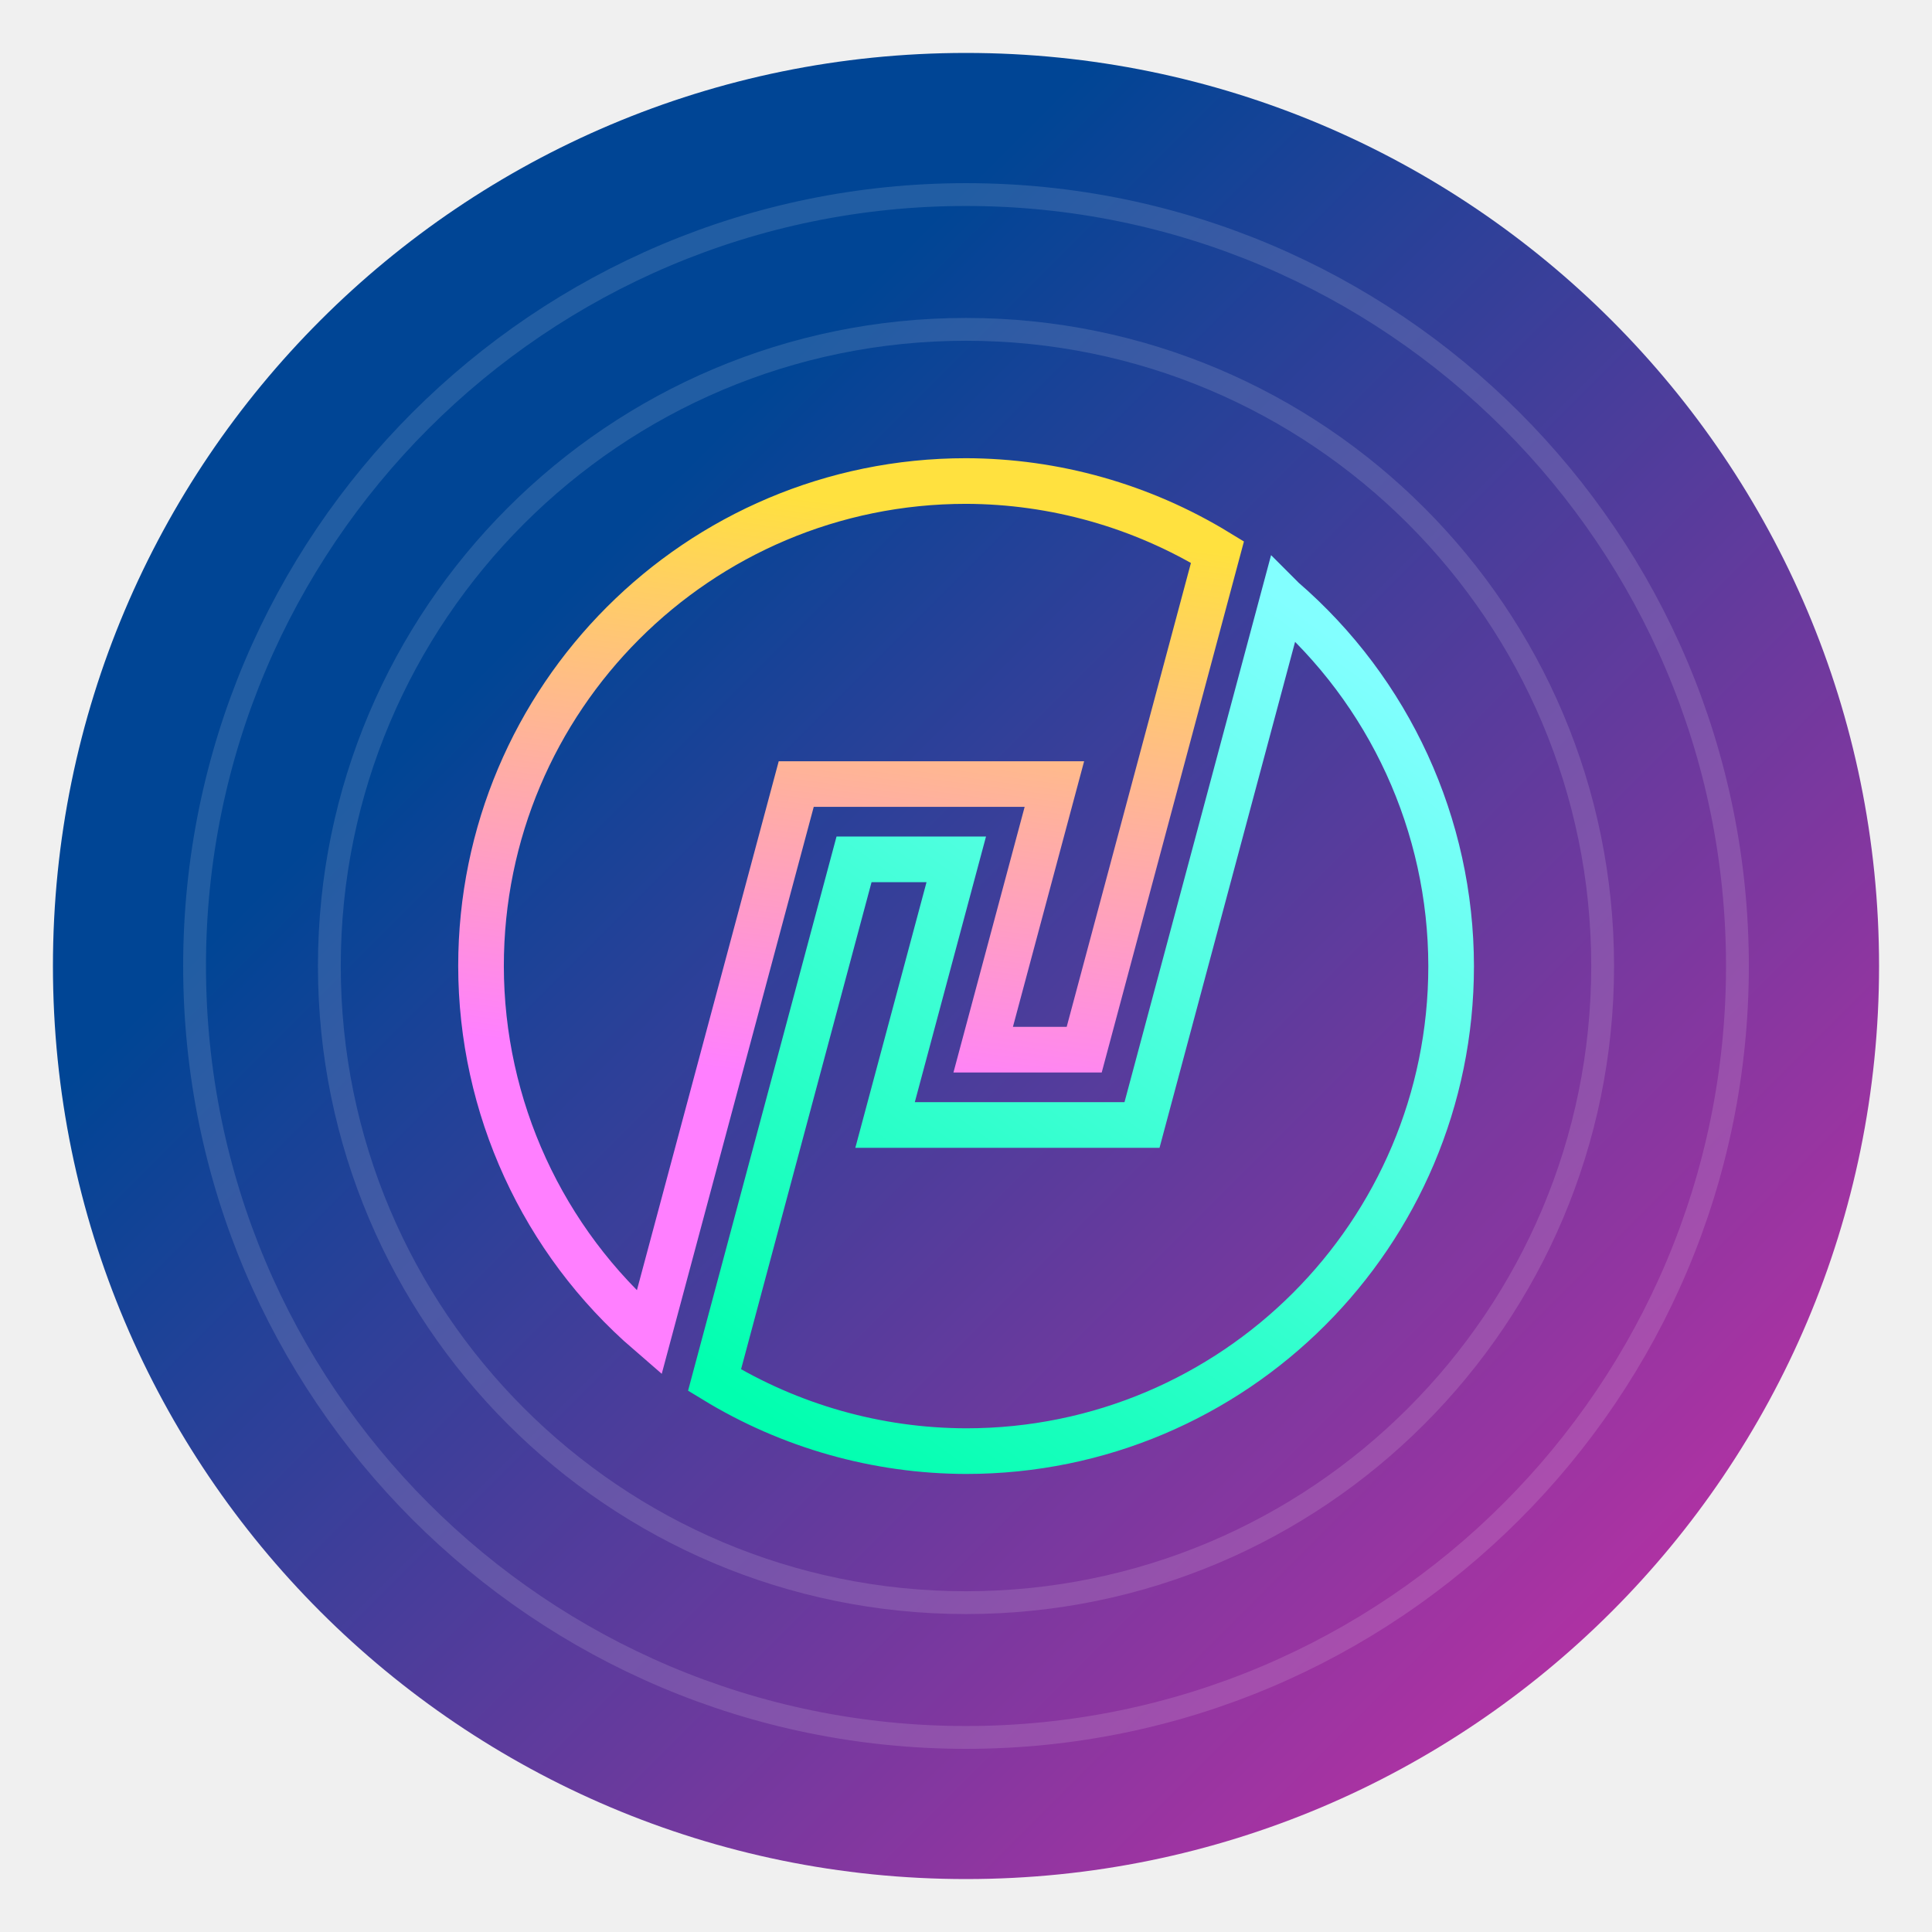
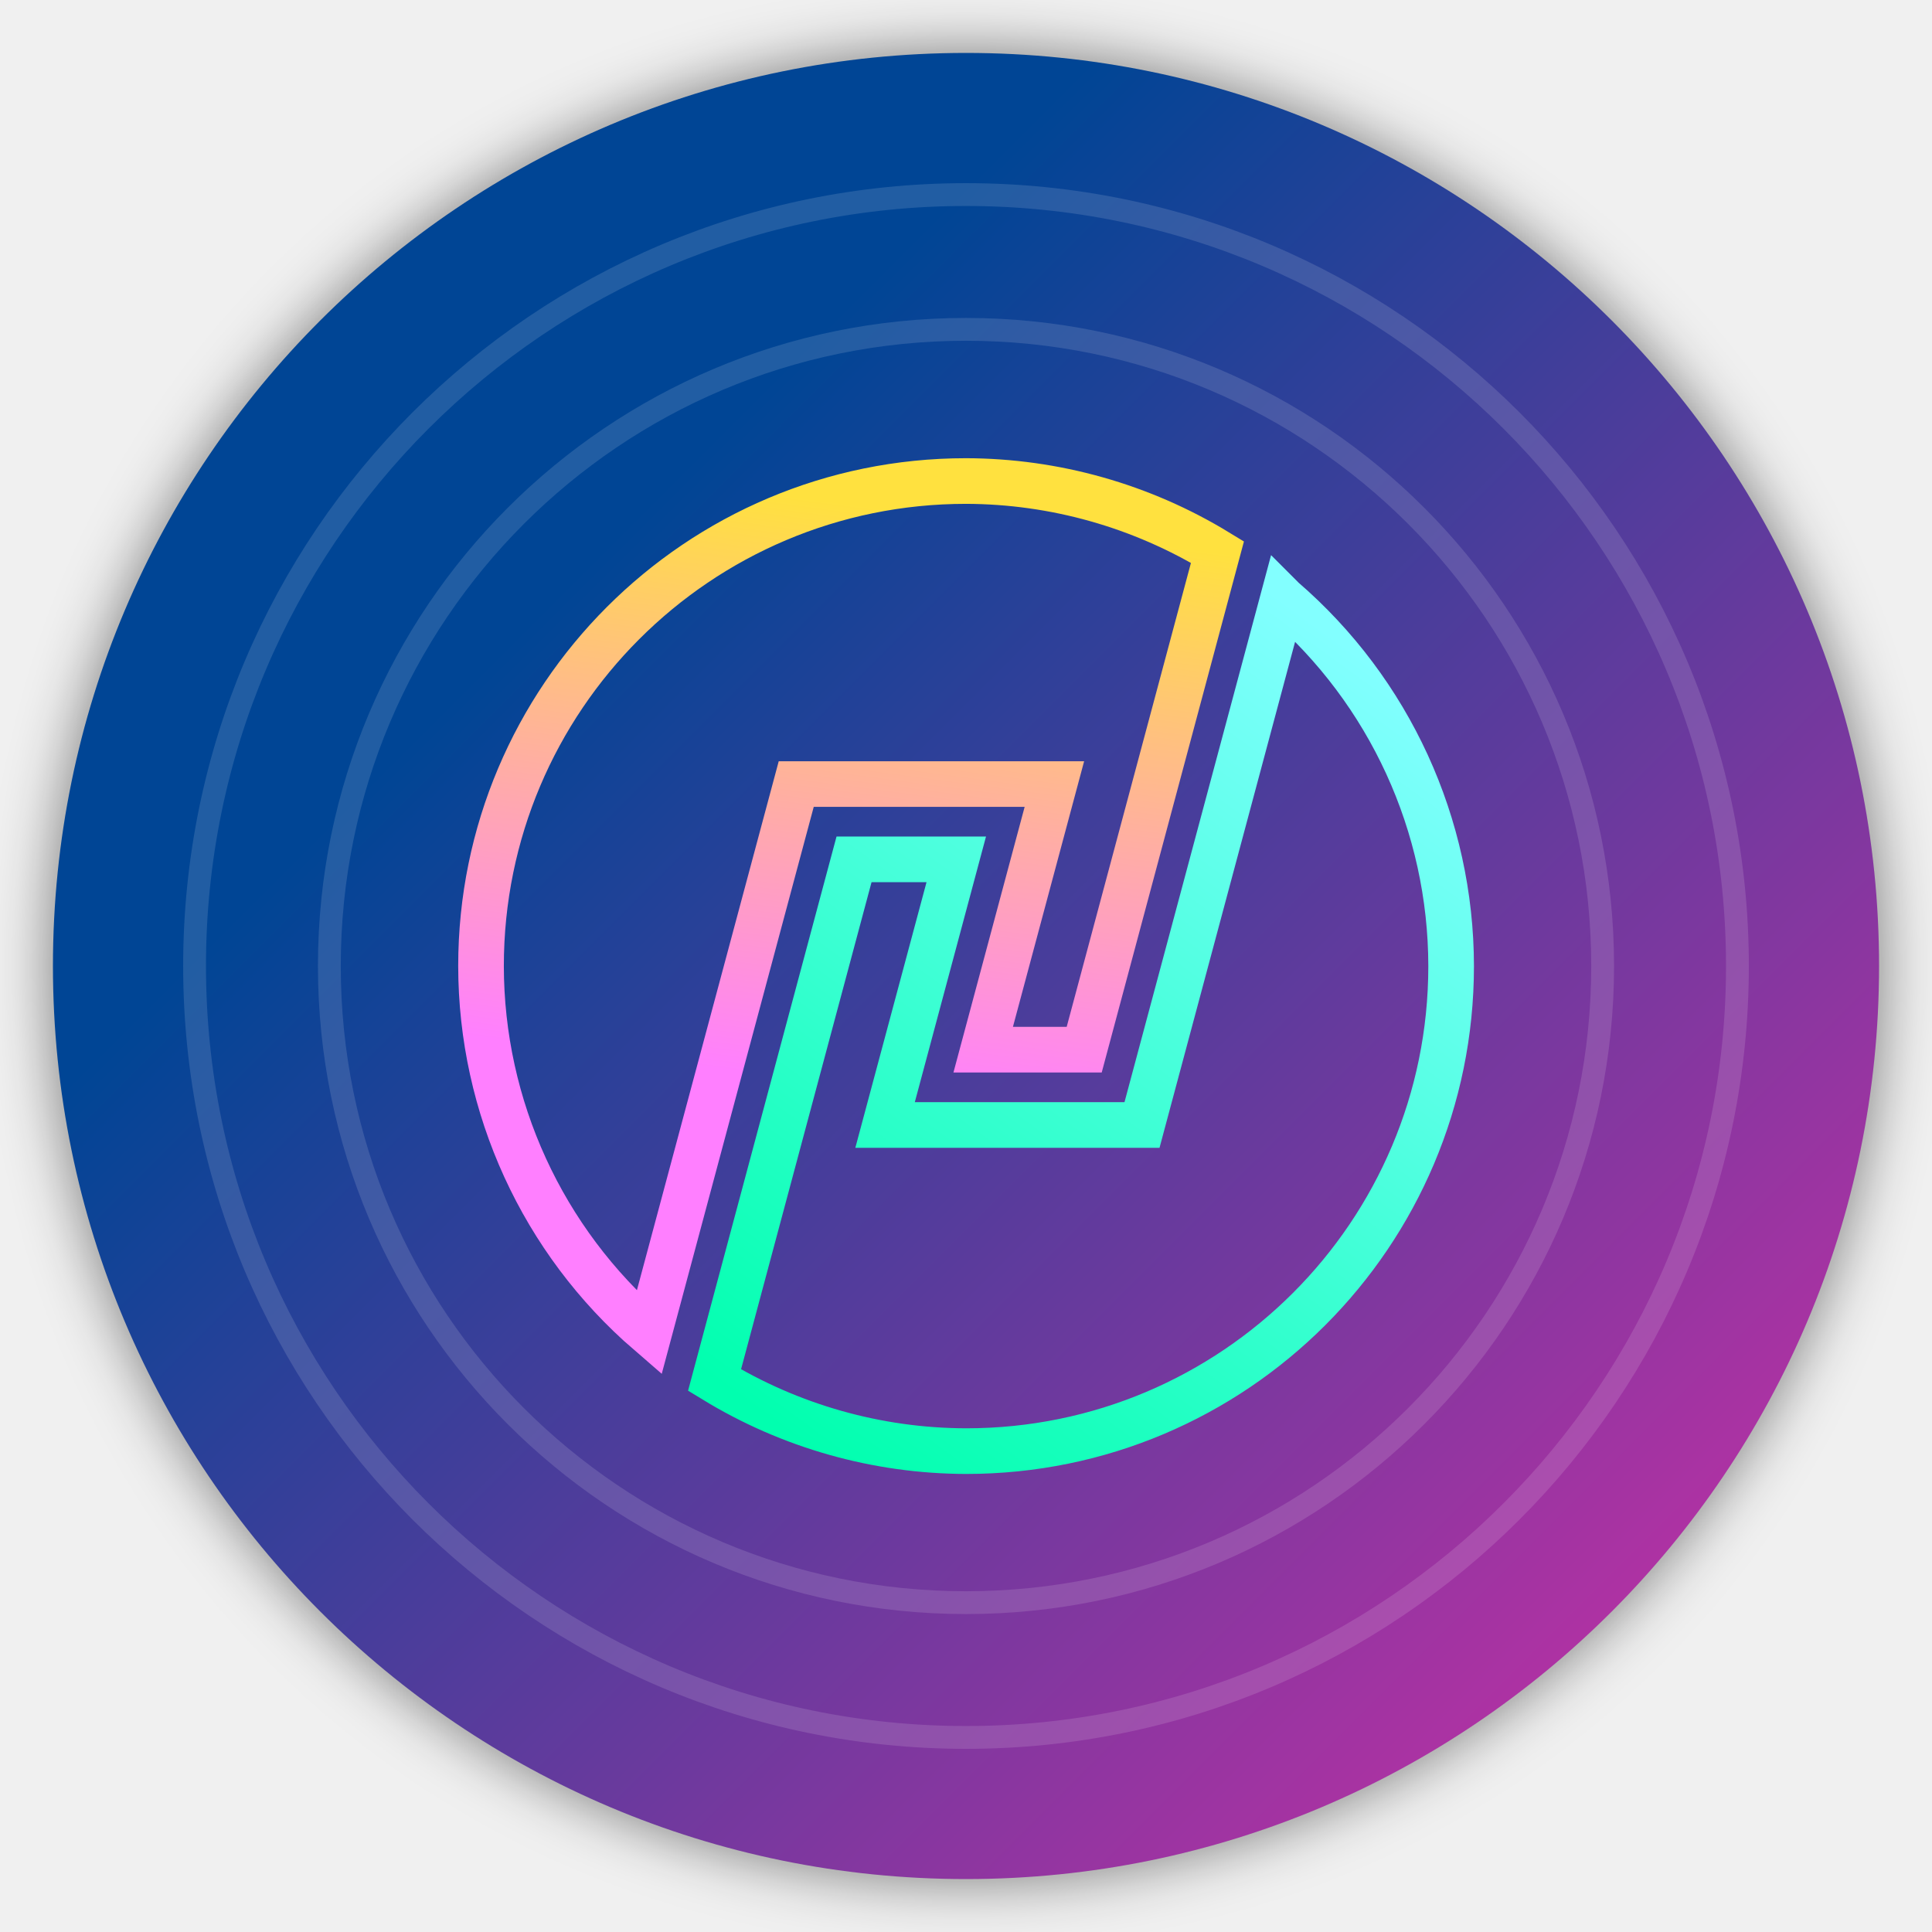
<svg xmlns="http://www.w3.org/2000/svg" xmlns:xlink="http://www.w3.org/1999/xlink" width="48" height="48" viewBox="0 0 12.7 12.7" version="1.1" id="svg8">
  <defs id="defs2">
    <linearGradient id="linearGradient879">
      <stop style="stop-color:#82ffff;stop-opacity:1" offset="0" id="stop875" />
      <stop style="stop-color:#01ffaf;stop-opacity:1" offset="1" id="stop877" />
    </linearGradient>
    <linearGradient id="linearGradient863">
      <stop style="stop-color:#ffe13f;stop-opacity:1" offset="0" id="stop859" />
      <stop style="stop-color:#ff7fff;stop-opacity:1" offset="1" id="stop861" />
    </linearGradient>
    <linearGradient id="linearGradient847">
      <stop style="stop-color:#004595;stop-opacity:1" offset="0" id="stop843" />
      <stop style="stop-color:#f92aa9;stop-opacity:1" offset="1" id="stop845" />
    </linearGradient>
    <linearGradient xlink:href="#linearGradient847" id="linearGradient849" x1="3.827" y1="288.041" x2="13.585" y2="297.798" gradientUnits="userSpaceOnUse" />
    <linearGradient xlink:href="#linearGradient863" id="linearGradient865" x1="8.004" y1="287.929" x2="7.507" y2="291.695" gradientUnits="userSpaceOnUse" />
    <linearGradient xlink:href="#linearGradient879" id="linearGradient881" x1="8.433" y1="288.239" x2="4.696" y2="293.371" gradientUnits="userSpaceOnUse" />
+     <filter style="color-interpolation-filters:sRGB;" id="filter981">
+       <feFlood flood-opacity="0.498" flood-color="rgb(0,0,0)" result="flood" id="feFlood971" />
+       <feComposite in="flood" in2="SourceGraphic" operator="in" result="composite1" id="feComposite973" />
+       <feGaussianBlur in="composite1" stdDeviation="0.2" result="blur" id="feGaussianBlur975" />
+       <feOffset dx="0" dy="0" result="offset" id="feOffset977" />
+       <feComposite in="SourceGraphic" in2="offset" operator="over" result="composite2" id="feComposite979" />
+     </filter>
  </defs>
  <g id="layer1" transform="translate(0,-284.3)">
-     <circle style="fill:url(#linearGradient849);fill-opacity:1;fill-rule:nonzero;stroke-width:0.218" id="path19" cx="6.35" cy="290.65" r="6.002" />
+     <circle style="fill:url(#linearGradient849);fill-opacity:1;fill-rule:nonzero;stroke-width:0.218;filter:url(#filter981)" id="path19" cx="6.35" cy="290.65" r="6.002" />
    <ellipse style="fill:none;fill-opacity:1;stroke:#ffffff;stroke-width:0.1;stroke-miterlimit:4;stroke-dasharray:none;stroke-opacity:0.13" id="path4582" cx="6.35" cy="290.65" r="4.162" />
    <circle style="fill:none;fill-opacity:1;stroke:#ffffff;stroke-width:0.15;stroke-miterlimit:4;stroke-dasharray:none;stroke-opacity:0.13" id="path4582-7" cx="6.35" cy="290.65" r="5.071" />
    <g id="g936" transform="translate(-5.0055212e-8,5.0004791e-6)">
      <path id="path880-3" d="m 8.433,288.239 -0.926,3.456 H 5.818 l 0.468,-1.746 H 5.614 l -0.917,3.423 a 3.188,3.188 0 0 0 1.654,0.467 3.188,3.188 0 0 0 3.188,-3.188 3.188,3.188 0 0 0 -1.105,-2.411 z" style="opacity:1;fill:none;fill-opacity:1;stroke:url(#linearGradient881);stroke-width:0.3;stroke-linecap:butt;stroke-miterlimit:4;stroke-dasharray:none;stroke-opacity:1;paint-order:stroke markers fill" />
      <path id="path855-6" d="m 6.35,287.462 a 3.188,3.188 0 0 0 -3.188,3.188 3.188,3.188 0 0 0 1.105,2.411 L 5.234,289.454 H 6.931 l -0.468,1.746 h 0.664 l 0.876,-3.271 a 3.188,3.188 0 0 0 -1.654,-0.467 z" style="opacity:1;fill:none;fill-opacity:1;stroke:url(#linearGradient865);stroke-width:0.3;stroke-linecap:butt;stroke-miterlimit:4;stroke-dasharray:none;stroke-opacity:1;paint-order:normal" />
    </g>
    <circle style="fill:none;fill-opacity:1;stroke:#ffffff;stroke-width:0.15;stroke-miterlimit:4;stroke-dasharray:none;stroke-opacity:0.13" id="path4582-7-7" cx="6.35" cy="290.65" r="4.185" />
  </g>
</svg>
